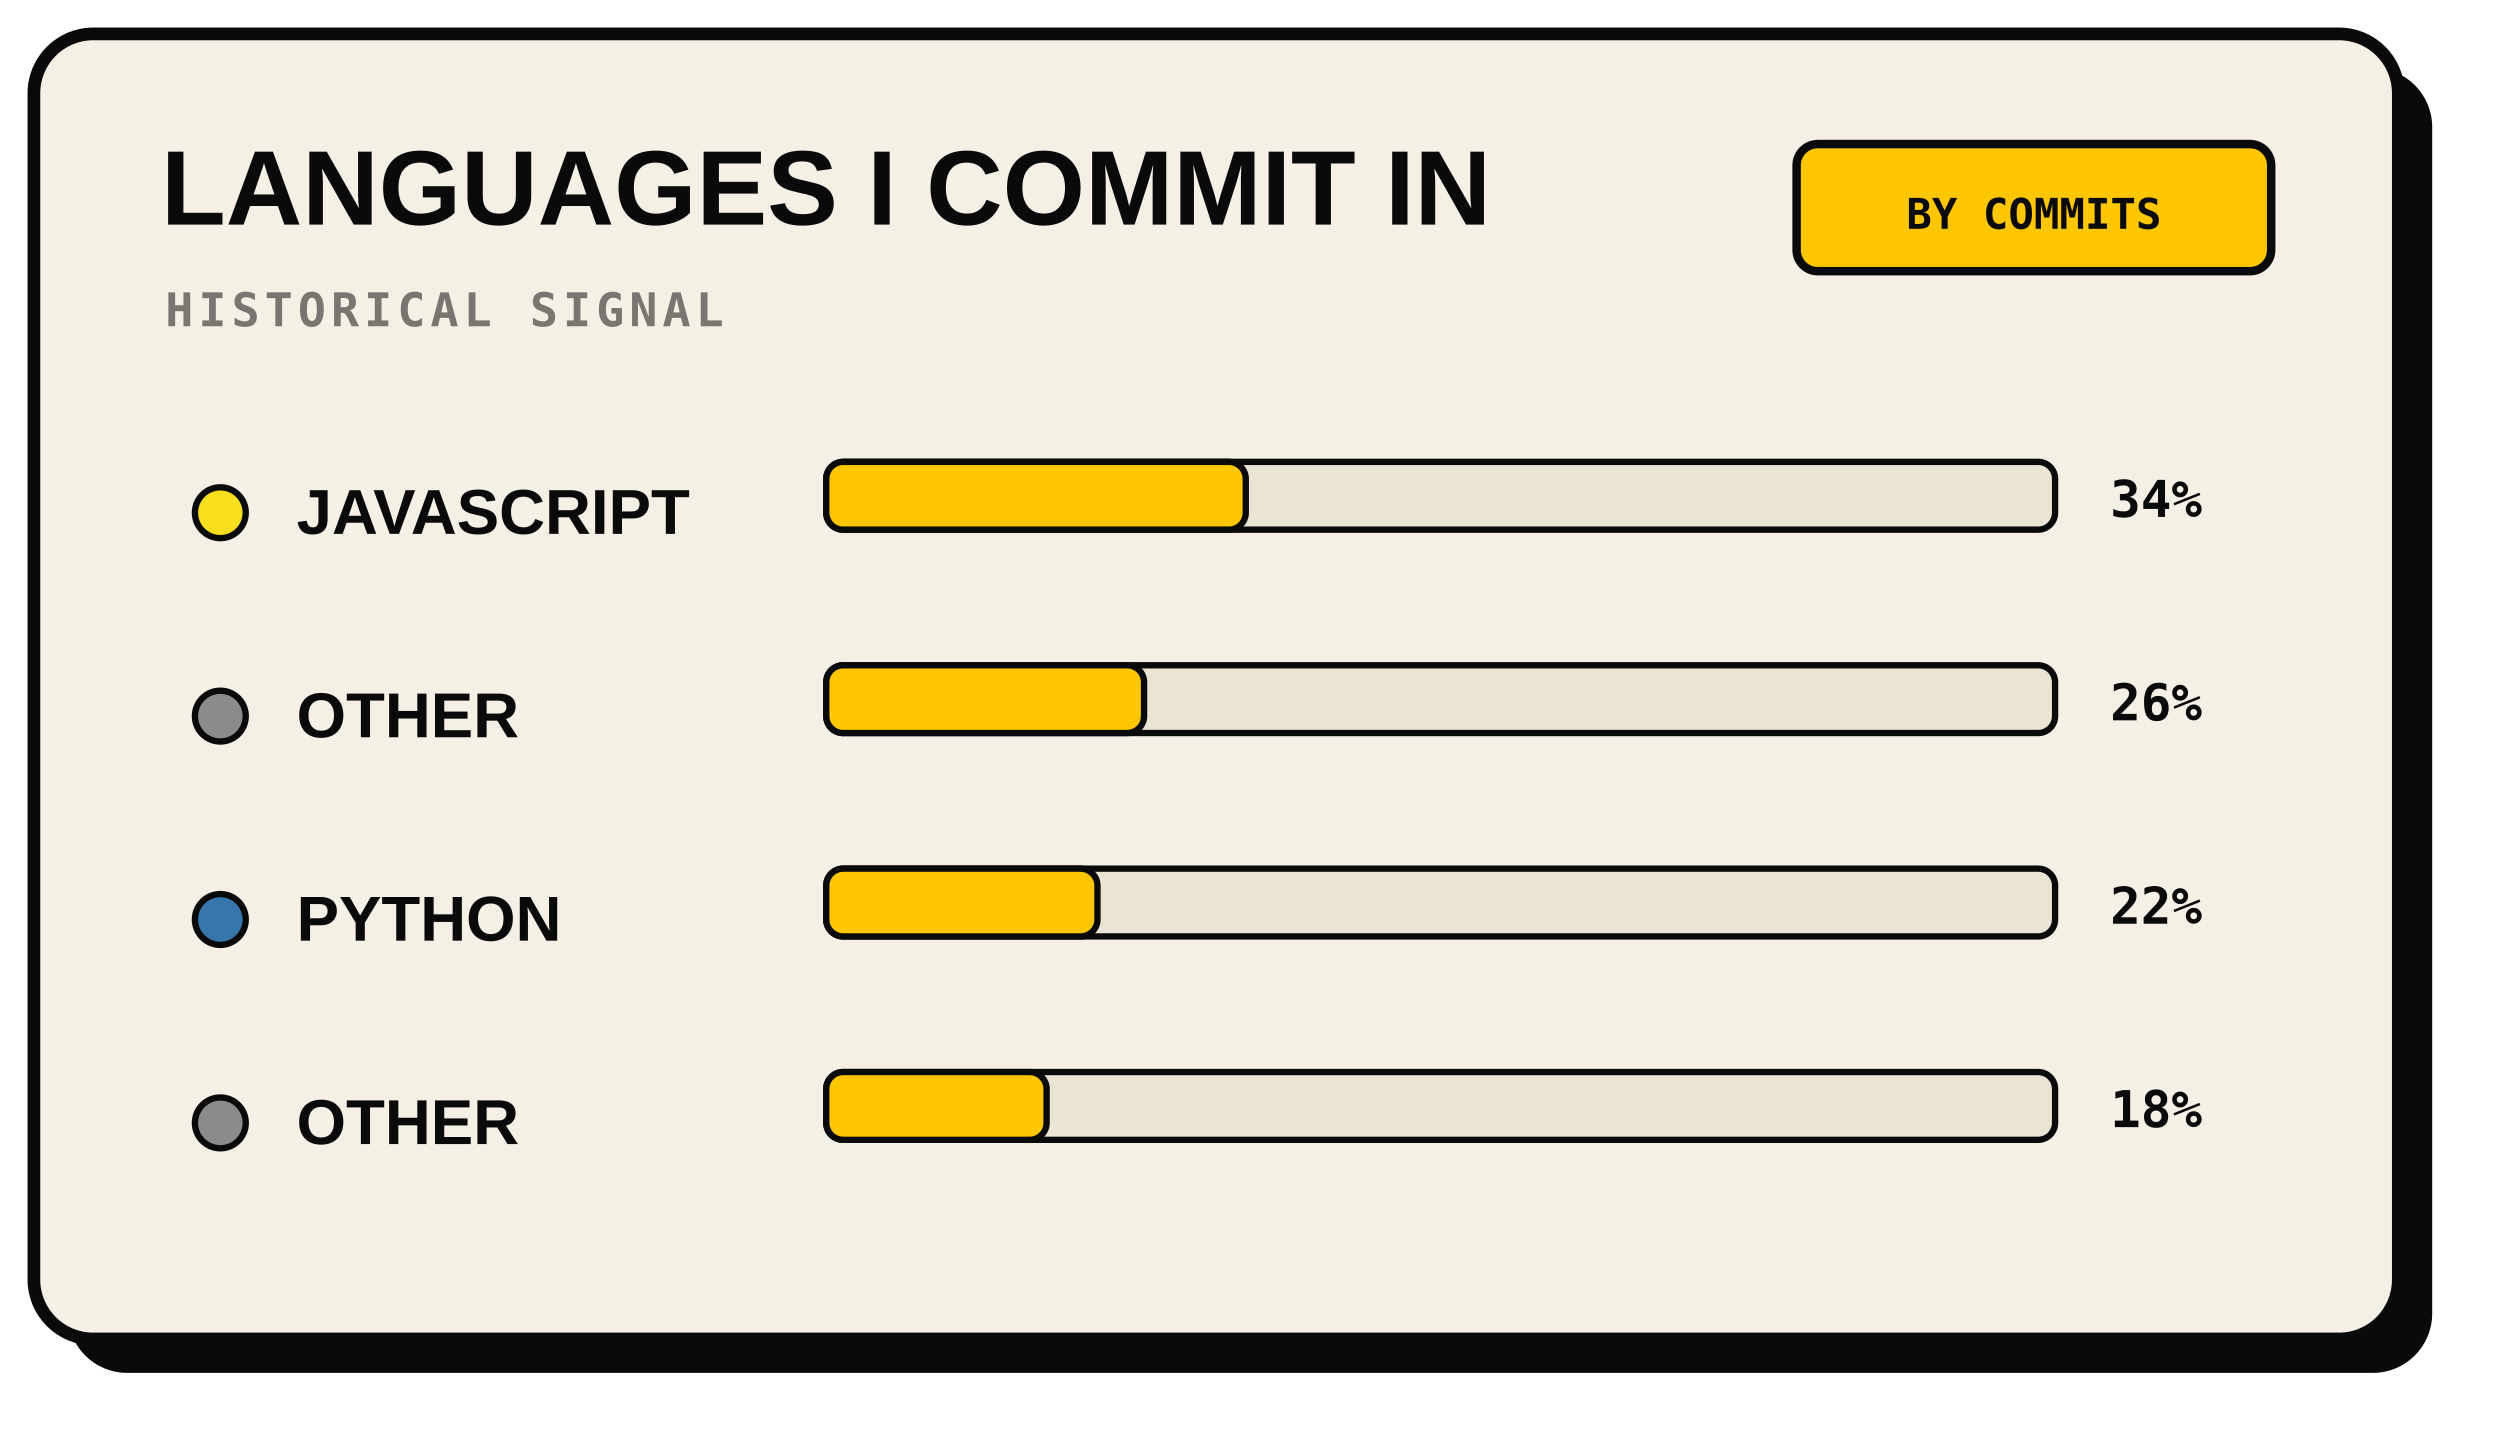
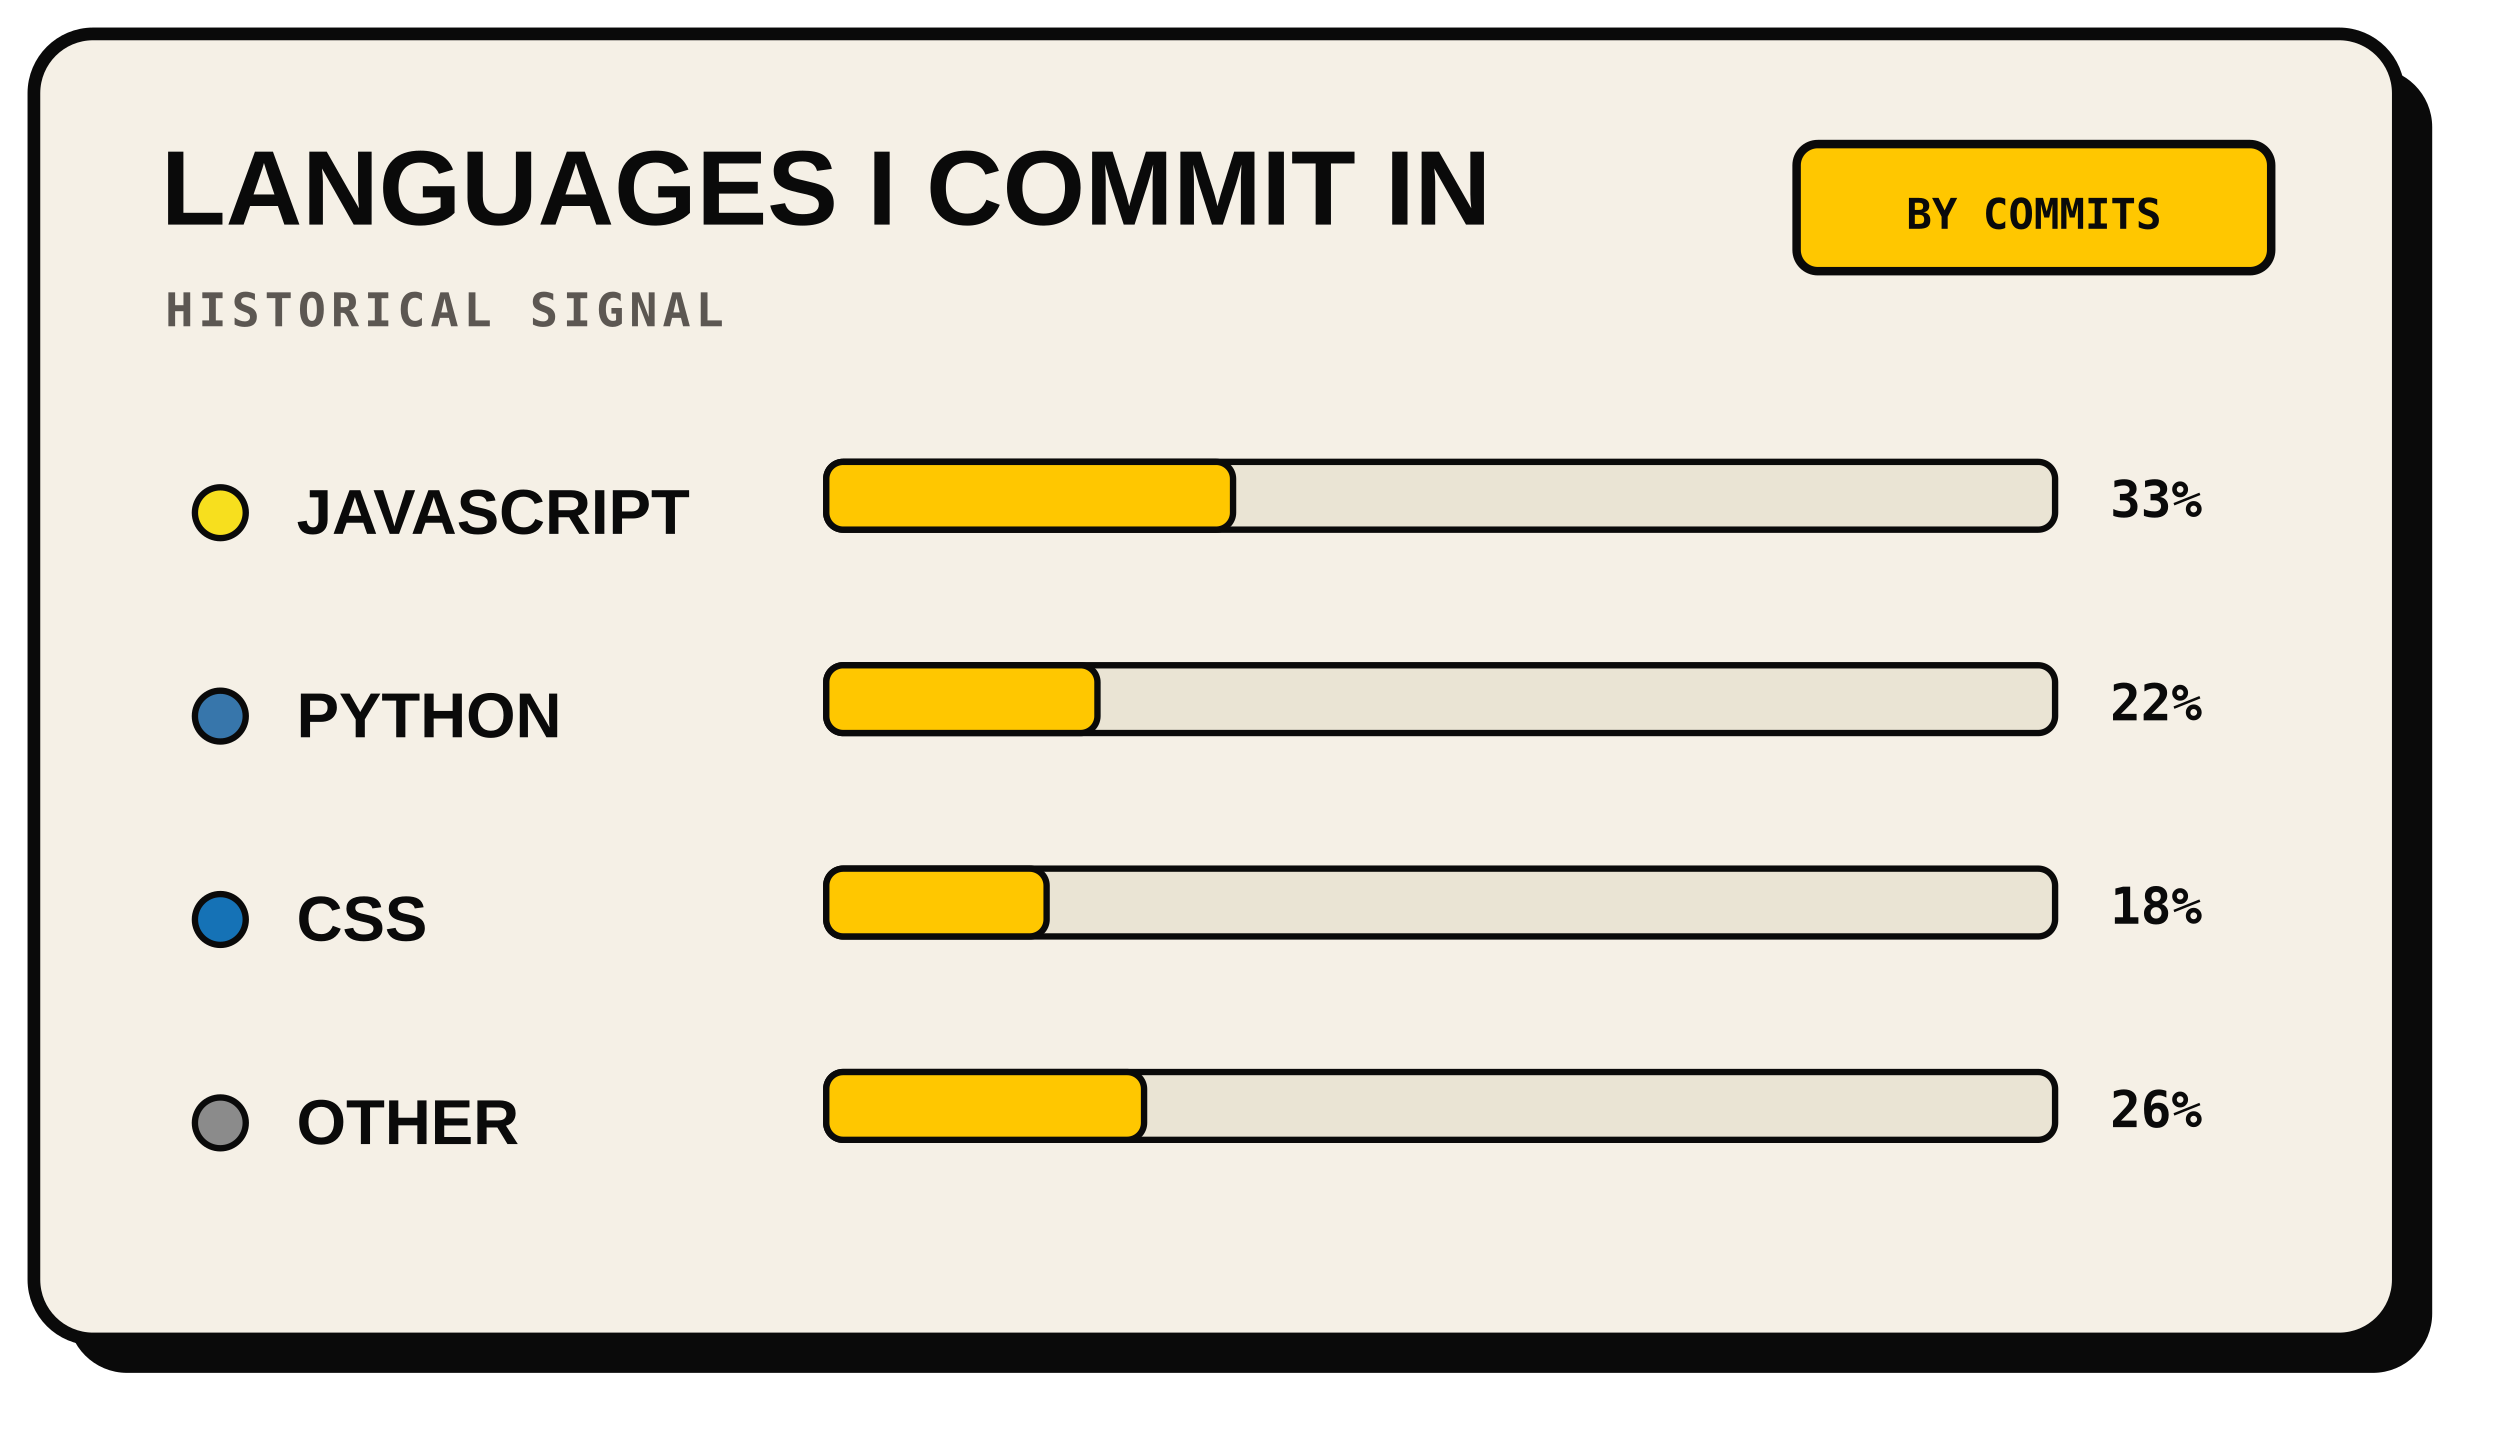
<svg xmlns="http://www.w3.org/2000/svg" width="590" height="340" viewBox="0 0 590 340" role="img">
  <rect x="16" y="16" width="558" height="308" rx="14" fill="#0A0A0A" />
  <rect x="8" y="8" width="558" height="308" rx="14" fill="#F5F0E6" stroke="#0A0A0A" stroke-width="3" />
  <text x="38" y="53" fill="#0A0A0A" font-family="Arial, sans-serif" font-size="25" font-weight="800">LANGUAGES I COMMIT IN</text>
-   <text x="39" y="77" fill="#7A7570" font-family="monospace" font-size="11" font-weight="700" letter-spacing="1.2">HISTORICAL SIGNAL</text>
+   <text x="39" y="77" fill="#5C5752" font-family="monospace" font-size="11" font-weight="700" letter-spacing="1.2">HISTORICAL SIGNAL</text>
  <rect x="424" y="34" width="112" height="30" rx="5" fill="#FFC700" stroke="#0A0A0A" stroke-width="2" />
  <text x="480" y="54" text-anchor="middle" fill="#0A0A0A" font-family="monospace" font-size="10" font-weight="700">BY COMMITS</text>
  <circle cx="52" cy="121" r="6" fill="#F7DF1E" stroke="#0A0A0A" stroke-width="1.5" />
  <text x="70" y="126" fill="#0A0A0A" font-family="Arial, sans-serif" font-size="15" font-weight="800">JAVASCRIPT</text>
  <rect x="195" y="109" width="290" height="16" rx="4" fill="#EAE4D4" stroke="#0A0A0A" stroke-width="1.5" />
-   <rect x="195" y="109" width="99" height="16" rx="4" fill="#FFC700" stroke="#0A0A0A" stroke-width="1.5" />
-   <text x="498" y="122" fill="#0A0A0A" font-family="monospace" font-size="12" font-weight="700">34%</text>
-   <circle cx="52" cy="169" r="6" fill="#8B8B8B" stroke="#0A0A0A" stroke-width="1.5" />
-   <text x="70" y="174" fill="#0A0A0A" font-family="Arial, sans-serif" font-size="15" font-weight="800">OTHER</text>
+   <rect x="195" y="109" width="96" height="16" rx="4" fill="#FFC700" stroke="#0A0A0A" stroke-width="1.5" />
+   <text x="498" y="122" fill="#0A0A0A" font-family="monospace" font-size="12" font-weight="700">33%</text>
+   <circle cx="52" cy="169" r="6" fill="#3776AB" stroke="#0A0A0A" stroke-width="1.5" />
+   <text x="70" y="174" fill="#0A0A0A" font-family="Arial, sans-serif" font-size="15" font-weight="800">PYTHON</text>
  <rect x="195" y="157" width="290" height="16" rx="4" fill="#EAE4D4" stroke="#0A0A0A" stroke-width="1.5" />
-   <rect x="195" y="157" width="75" height="16" rx="4" fill="#FFC700" stroke="#0A0A0A" stroke-width="1.5" />
-   <text x="498" y="170" fill="#0A0A0A" font-family="monospace" font-size="12" font-weight="700">26%</text>
-   <circle cx="52" cy="217" r="6" fill="#3776AB" stroke="#0A0A0A" stroke-width="1.5" />
-   <text x="70" y="222" fill="#0A0A0A" font-family="Arial, sans-serif" font-size="15" font-weight="800">PYTHON</text>
+   <rect x="195" y="157" width="64" height="16" rx="4" fill="#FFC700" stroke="#0A0A0A" stroke-width="1.5" />
+   <text x="498" y="170" fill="#0A0A0A" font-family="monospace" font-size="12" font-weight="700">22%</text>
+   <circle cx="52" cy="217" r="6" fill="#1572B6" stroke="#0A0A0A" stroke-width="1.5" />
+   <text x="70" y="222" fill="#0A0A0A" font-family="Arial, sans-serif" font-size="15" font-weight="800">CSS</text>
  <rect x="195" y="205" width="290" height="16" rx="4" fill="#EAE4D4" stroke="#0A0A0A" stroke-width="1.5" />
-   <rect x="195" y="205" width="64" height="16" rx="4" fill="#FFC700" stroke="#0A0A0A" stroke-width="1.5" />
-   <text x="498" y="218" fill="#0A0A0A" font-family="monospace" font-size="12" font-weight="700">22%</text>
+   <rect x="195" y="205" width="52" height="16" rx="4" fill="#FFC700" stroke="#0A0A0A" stroke-width="1.5" />
+   <text x="498" y="218" fill="#0A0A0A" font-family="monospace" font-size="12" font-weight="700">18%</text>
  <circle cx="52" cy="265" r="6" fill="#8B8B8B" stroke="#0A0A0A" stroke-width="1.5" />
  <text x="70" y="270" fill="#0A0A0A" font-family="Arial, sans-serif" font-size="15" font-weight="800">OTHER</text>
  <rect x="195" y="253" width="290" height="16" rx="4" fill="#EAE4D4" stroke="#0A0A0A" stroke-width="1.5" />
-   <rect x="195" y="253" width="52" height="16" rx="4" fill="#FFC700" stroke="#0A0A0A" stroke-width="1.5" />
-   <text x="498" y="266" fill="#0A0A0A" font-family="monospace" font-size="12" font-weight="700">18%</text>
+   <rect x="195" y="253" width="75" height="16" rx="4" fill="#FFC700" stroke="#0A0A0A" stroke-width="1.5" />
+   <text x="498" y="266" fill="#0A0A0A" font-family="monospace" font-size="12" font-weight="700">26%</text>
</svg>
